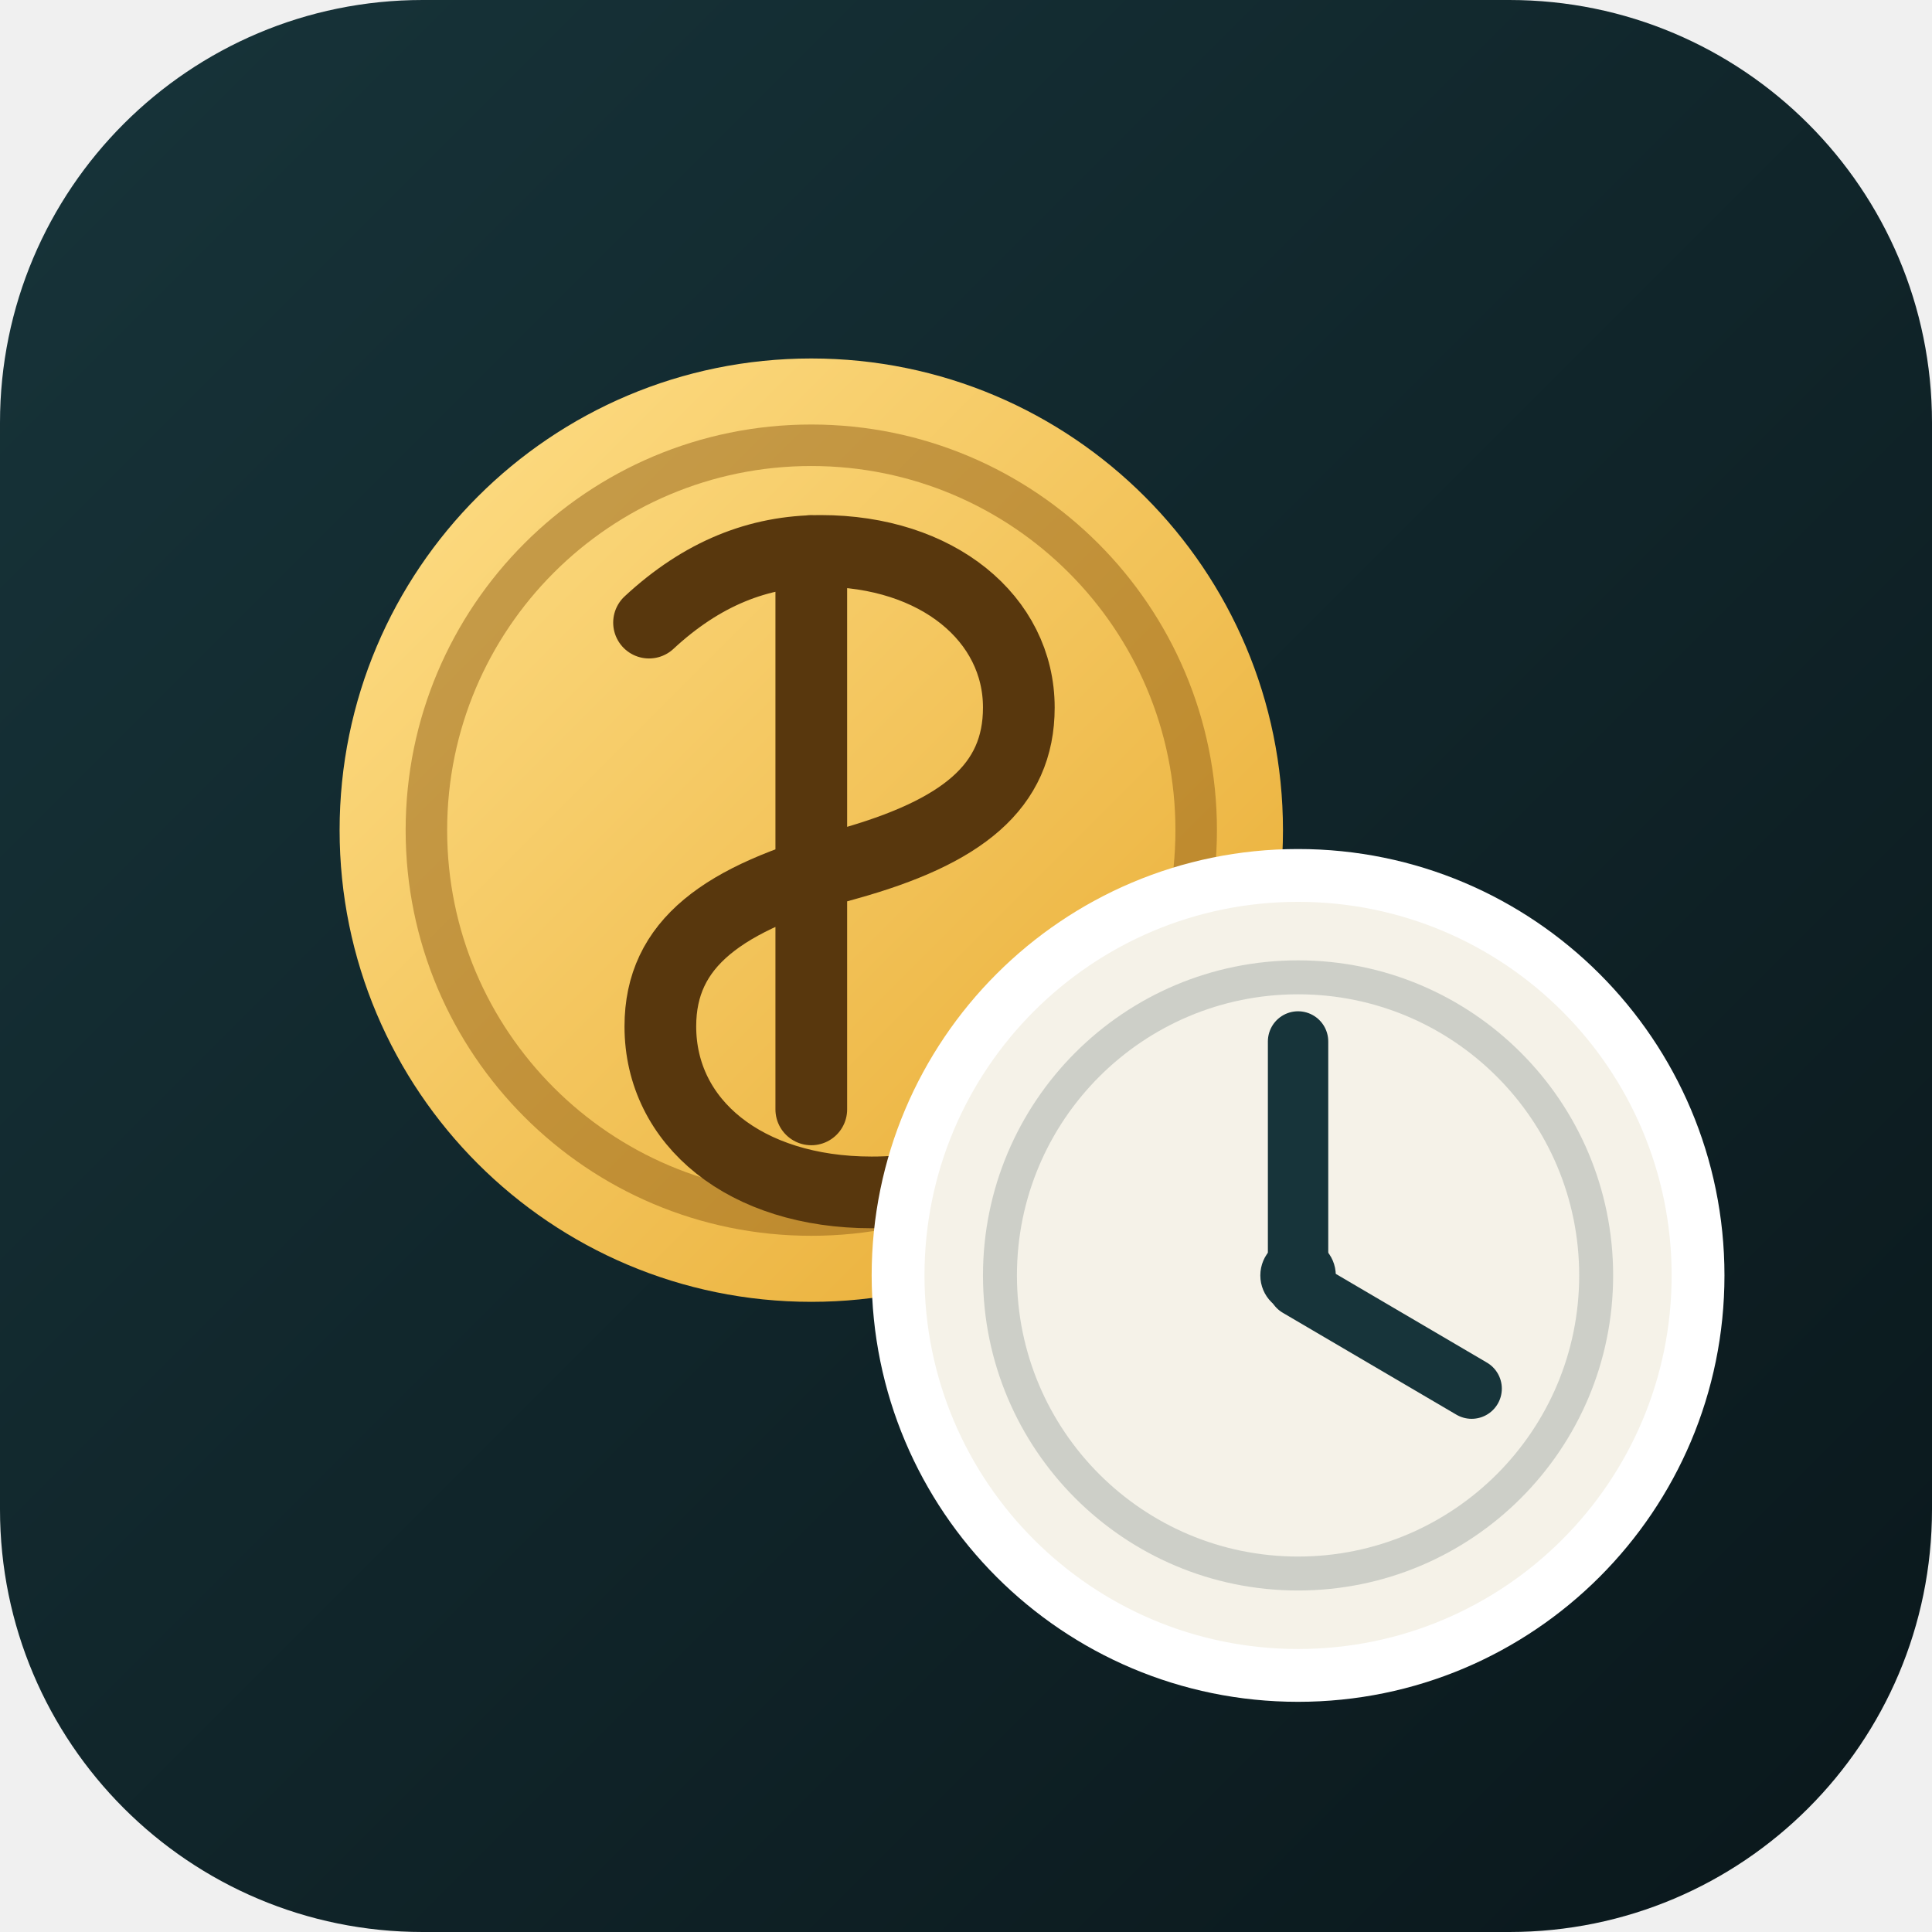
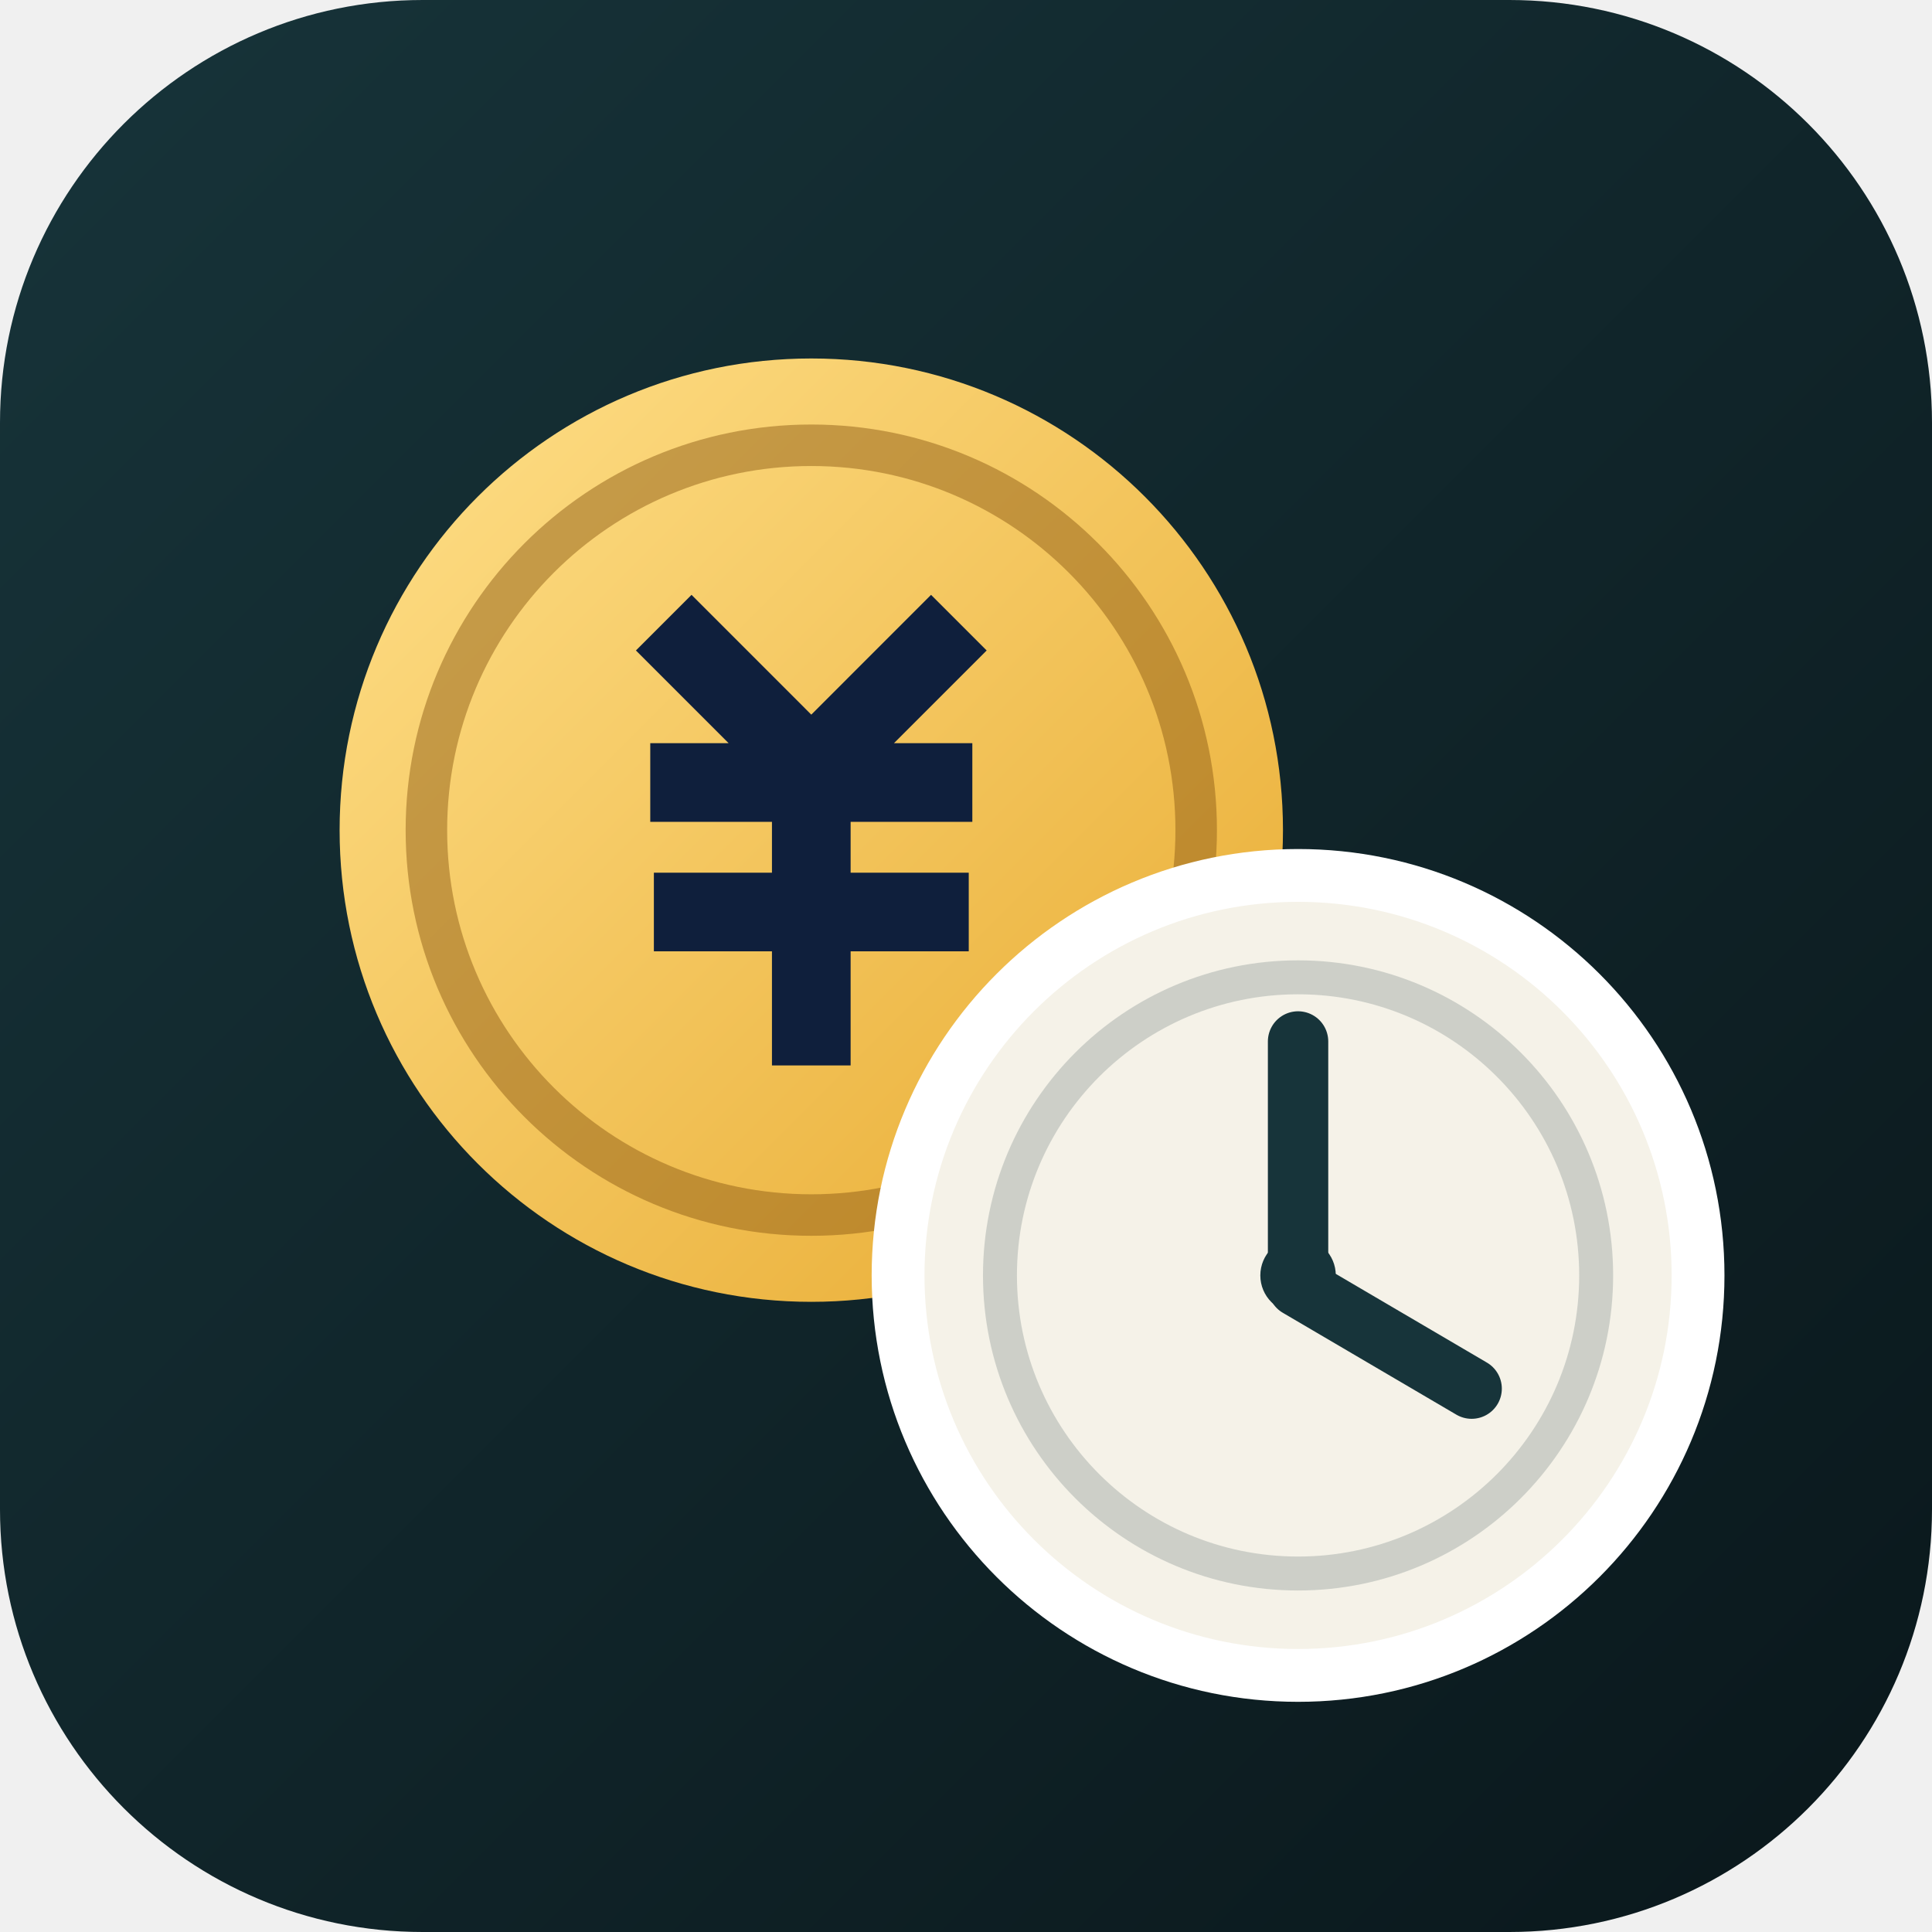
<svg xmlns="http://www.w3.org/2000/svg" width="1024" height="1024" viewBox="0 0 1024 1024">
  <defs>
    <linearGradient id="background" x1="0" y1="0" x2="1" y2="1">
      <stop offset="0" stop-color="#17343A" />
      <stop offset="1" stop-color="#0A171B" />
    </linearGradient>
    <linearGradient id="coin" x1="0" y1="0" x2="1" y2="1">
      <stop offset="0" stop-color="#FFE08A" />
      <stop offset="1" stop-color="#E7A92E" />
    </linearGradient>
  </defs>
  <rect width="1024" height="1024" rx="224" fill="url(#background)" />
  <circle cx="430" cy="440" r="250" fill="url(#coin)" />
  <circle cx="430" cy="440" r="204" fill="none" stroke="#8C5A13" stroke-width="22" opacity="0.48" />
-   <path d="M430 292v296M344 330c28-26 58-38 91-38 62 0 105 36 105 83 0 42-30 66-91 83-66 18-99 42-99 86 0 51 45 88 112 88 40 0 77-13 106-39" fill="none" stroke="#58370D" stroke-width="38" stroke-linecap="round" stroke-linejoin="round" />
+   <path d="M595.58 300.32l-83.52 83.54-83.52-83.54-38.78 38.79 64.65 64.66h-54.65v54.85h84.87v35.45h-82.35v54.86h82.35v79.59h54.86v-79.59h82.38v-54.86h-82.38v-35.45h84.88v-54.85h-54.66l64.66-64.66z" fill="#0F1F3C" transform="translate(430 440) scale(.76) translate(-512.06 -464.42)" />
  <circle cx="688" cy="676" r="212" fill="#F5F2E8" stroke="#FFFFFF" stroke-width="28" />
  <circle cx="688" cy="676" r="158" fill="none" stroke="#17343A" stroke-width="18" opacity="0.18" />
  <path d="M688 552v130l92 54" fill="none" stroke="#17343A" stroke-width="32" stroke-linecap="round" stroke-linejoin="round" />
  <circle cx="688" cy="676" r="20" fill="#17343A" />
</svg>
